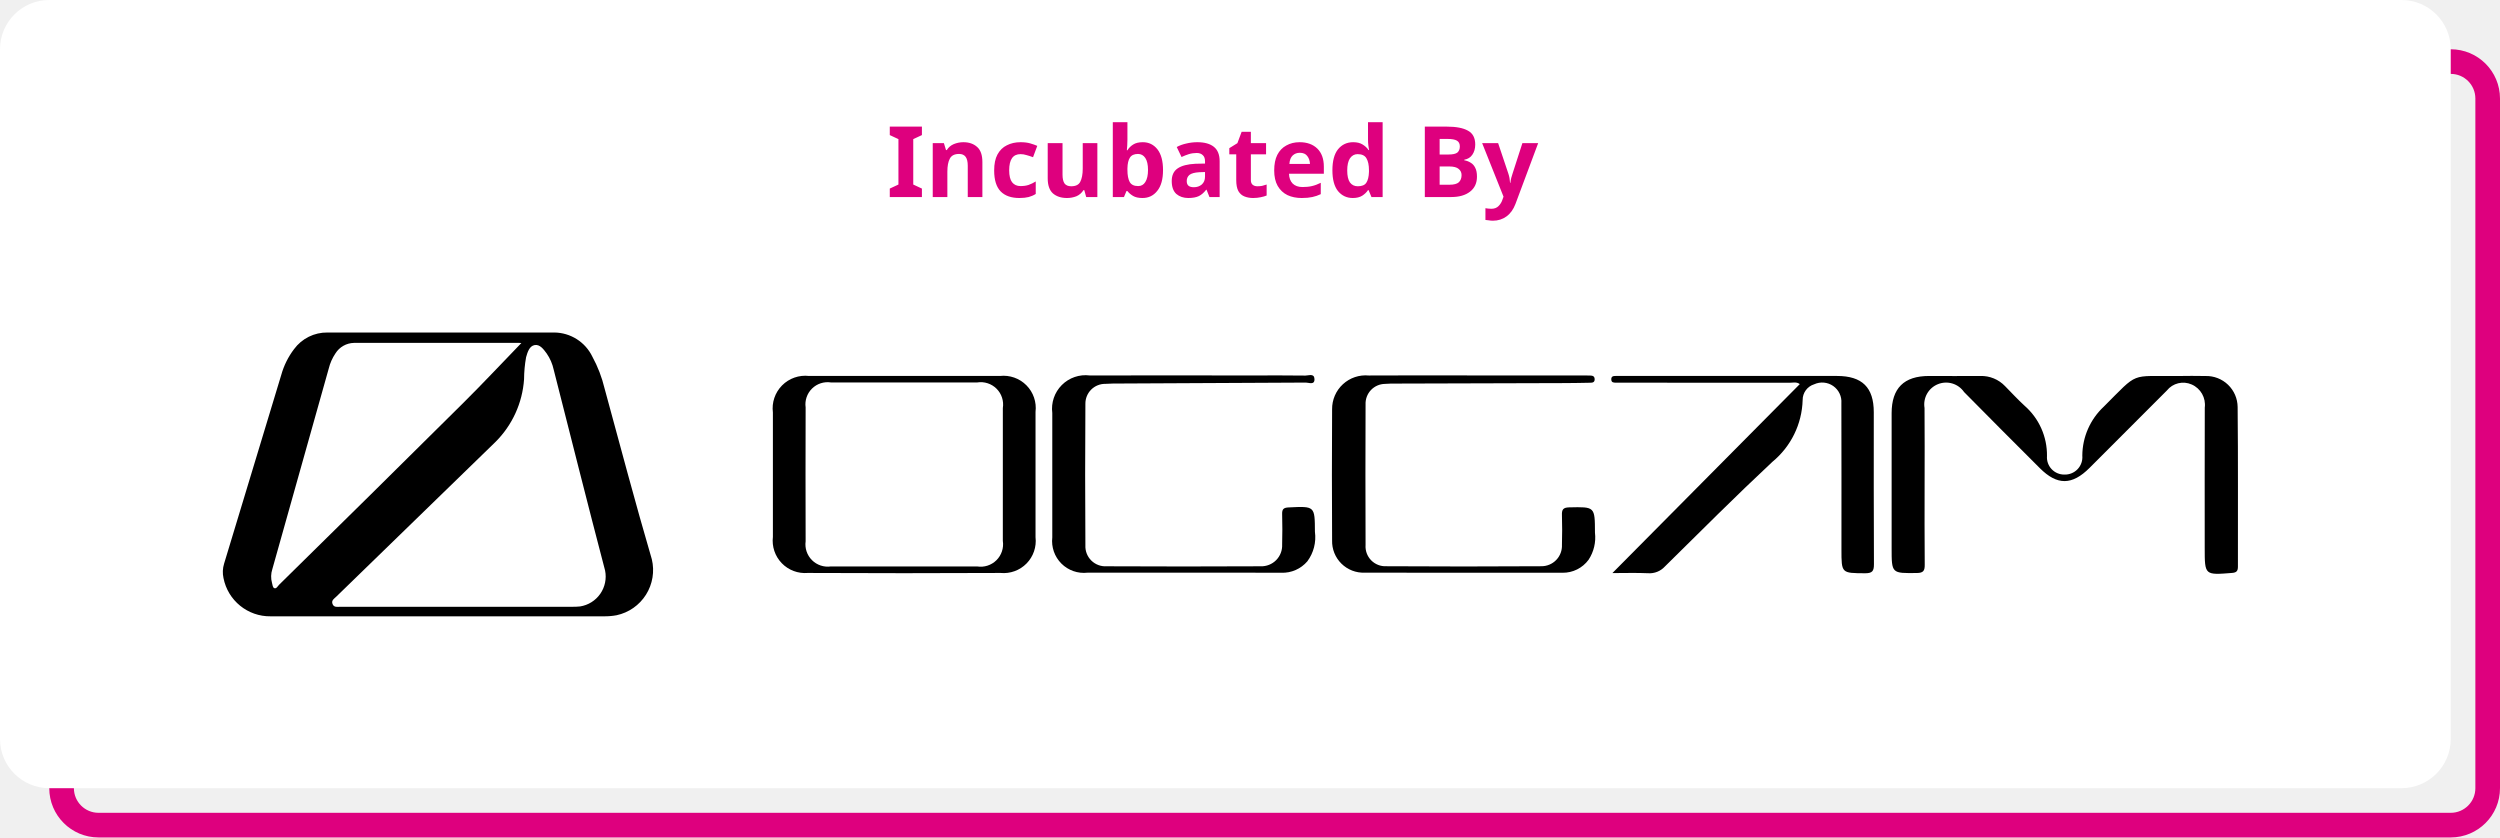
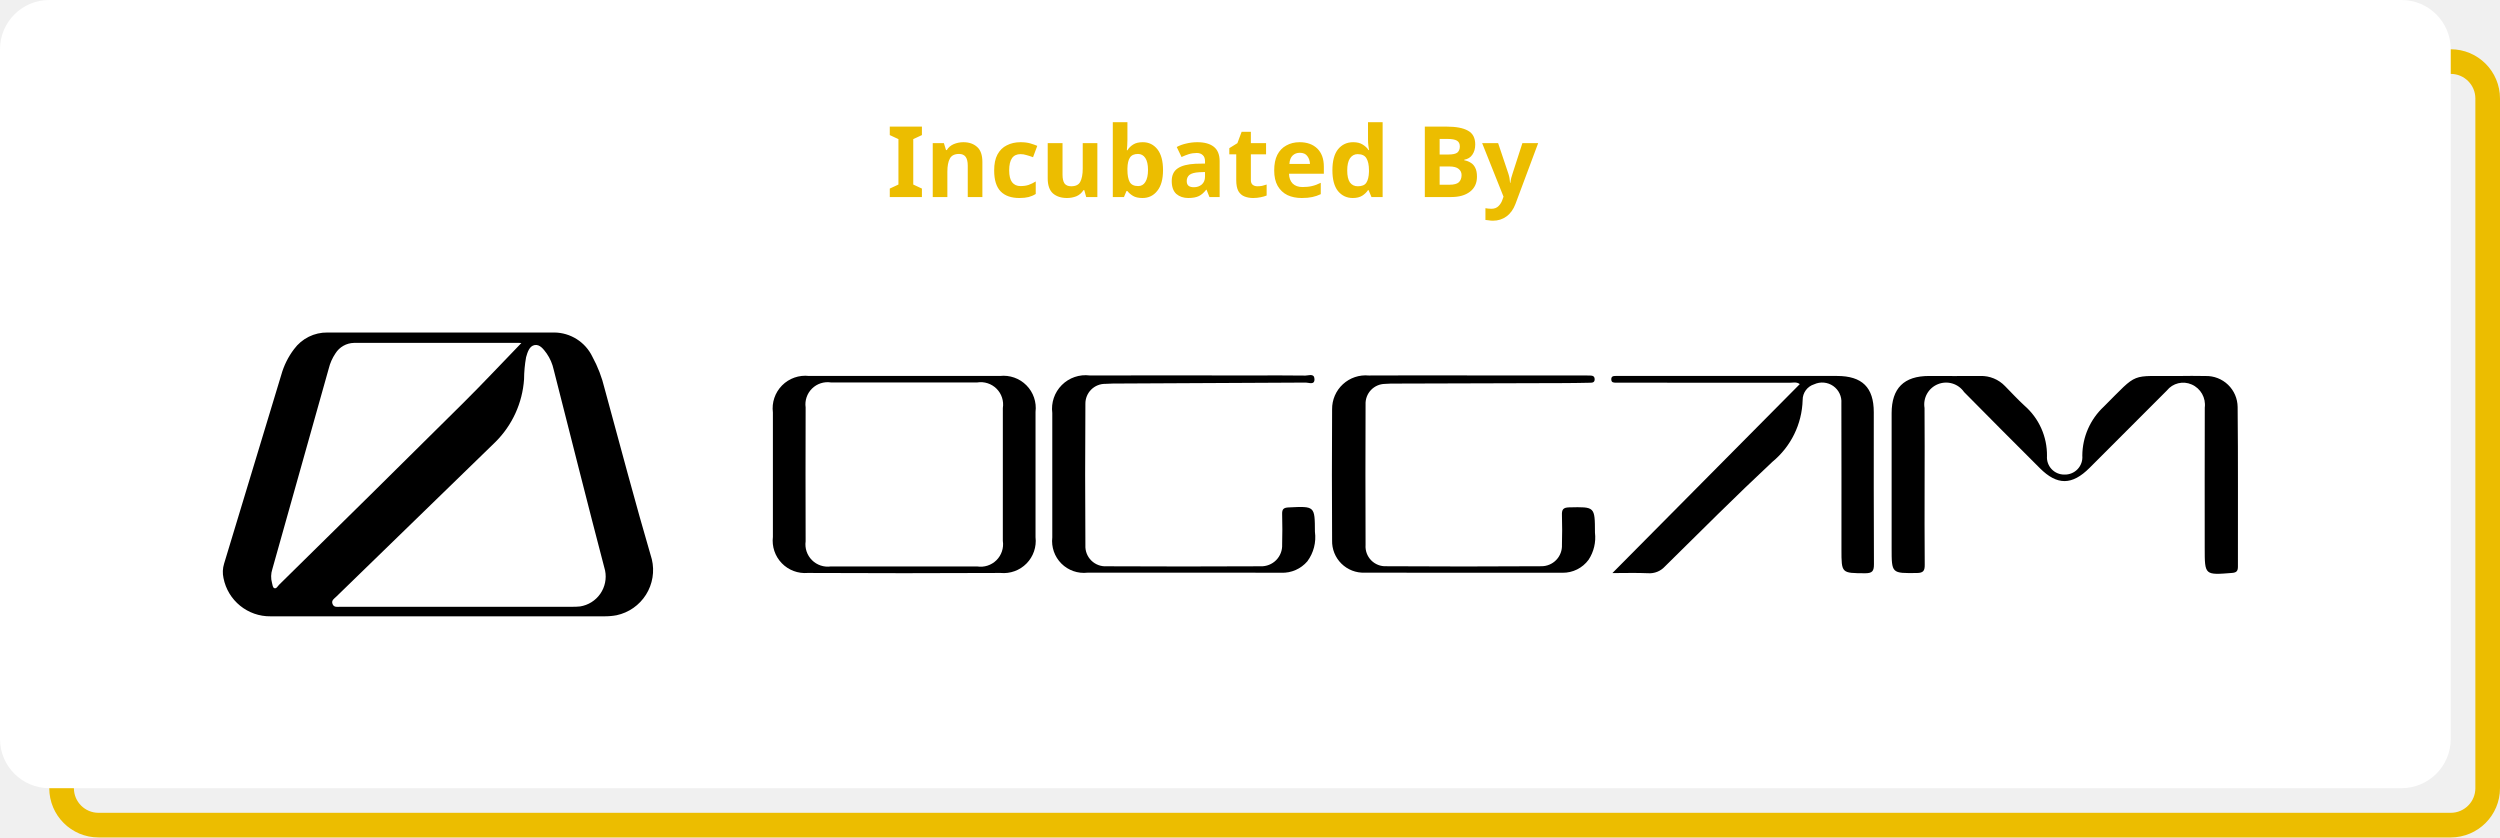
<svg xmlns="http://www.w3.org/2000/svg" width="203" height="68" viewBox="0 0 203 68">
  <g id="Group_46" data-name="Group 46" transform="translate(-709 -661)">
-     <g id="Rectangle_36" data-name="Rectangle 36" transform="translate(713 729) rotate(-90)" fill="none" stroke="#de007e" stroke-width="2">
+     <g id="Rectangle_36" data-name="Rectangle 36" transform="translate(713 729) rotate(-90)" fill="none" stroke="#ECBD00" stroke-width="2">
      <rect width="64" height="199" rx="4" stroke="none" />
      <rect x="1" y="1" width="62" height="197" rx="3" fill="none" />
    </g>
    <rect id="Rectangle_35" data-name="Rectangle 35" width="64" height="199" rx="4" transform="translate(709 725) rotate(-90)" fill="#fff" />
-     <text id="Incubated_By" data-name="Incubated By" transform="translate(781 677)" fill="#de007e" font-size="8" font-family="NeueMachina-Ultrabold, Neue Machina" font-weight="700">
+     <text id="Incubated_By" data-name="Incubated By" transform="translate(781 677)" fill="#ECBD00" font-size="8" font-family="NeueMachina-Ultrabold, Neue Machina" font-weight="700">
      <tspan x="0" y="0">Incubated By</tspan>
    </text>
    <g id="Group_42" data-name="Group 42" transform="translate(60.117 -1.319)">
      <g id="Group_39" data-name="Group 39" transform="translate(711.639 692.778)">
        <path id="Path_196" data-name="Path 196" d="M4008.8,4183.323a2.542,2.542,0,0,0-2.607-2.511c-.746-.017-1.492-.01-2.238,0-3.958.039-3.129-.4-6.022,2.486a5.48,5.48,0,0,0-1.745,3.973,1.414,1.414,0,0,1-1.454,1.544,1.4,1.4,0,0,1-1.415-1.506,5.328,5.328,0,0,0-1.827-4.091c-.547-.5-1.054-1.055-1.578-1.585a2.663,2.663,0,0,0-2.007-.824c-1.389.014-2.778,0-4.167,0-2.036,0-3.034.994-3.036,3.021q0,5.479,0,10.955c0,2.068,0,2.049,2.055,2.023.526-.007.638-.189.633-.672-.022-2.158-.01-4.318-.01-6.479,0-2.083.015-4.166-.006-6.249a1.774,1.774,0,0,1,3.213-1.292q3.062,3.1,6.15,6.178c1.406,1.408,2.614,1.4,4.039-.024q3.137-3.135,6.271-6.276a1.7,1.7,0,0,1,2.021-.494,1.8,1.8,0,0,1,1.062,1.877c-.012,3.805-.006,7.612-.005,11.417,0,2.2,0,2.185,2.221,2.008.379-.03.476-.172.475-.518C4008.816,4191.963,4008.844,4187.644,4008.8,4183.323Z" transform="translate(-3889.86 -4180.739)" />
        <path id="Path_197" data-name="Path 197" d="M3854.562,4183.787c0-2.016-.942-2.945-2.986-2.946h-17.432q-.27,0-.541,0c-.191,0-.364.023-.356.285s.2.256.378.261c.206,0,.412,0,.617,0q6.749,0,13.5.005c.258,0,.545-.09.813.11l-15.218,15.345c1.055,0,1.979-.031,2.9.012a1.68,1.68,0,0,0,1.358-.542c2.892-2.853,5.763-5.728,8.73-8.5a6.739,6.739,0,0,0,2.461-5.019,1.326,1.326,0,0,1,.939-1.282,1.562,1.562,0,0,1,2.206,1.539c.012,3.959.006,7.917.006,11.877,0,1.942,0,1.917,1.919,1.93.592,0,.722-.18.719-.743C3854.552,4192.013,3854.563,4187.9,3854.562,4183.787Z" transform="translate(-3765.167 -4180.772)" />
        <path id="Path_198" data-name="Path 198" d="M3410.684,4180.836c-2.6-.005-5.192,0-7.789,0-2.571,0-5.141,0-7.712,0a2.649,2.649,0,0,0-2.932,2.967q0,5.052,0,10.1a2.628,2.628,0,0,0,2.827,2.929q7.827.038,15.655,0a2.609,2.609,0,0,0,2.844-2.9q.005-5.088,0-10.178A2.618,2.618,0,0,0,3410.684,4180.836Zm.239,13.4a1.823,1.823,0,0,1-2.092,2.067c-1.979.006-3.958,0-5.937,0s-3.958.005-5.937,0a1.812,1.812,0,0,1-2.048-2.041q-.016-5.435,0-10.871a1.8,1.8,0,0,1,2.059-2.028q5.937-.01,11.874,0a1.817,1.817,0,0,1,2.081,2.08Q3410.932,4188.835,3410.922,4194.233Z" transform="translate(-3392.248 -4180.767)" />
        <path id="Path_199" data-name="Path 199" d="M3705.586,4191.282c-.507.011-.6.2-.583.641.026.8.022,1.595,0,2.391a1.664,1.664,0,0,1-1.682,1.748q-6.288.04-12.578,0a1.609,1.609,0,0,1-1.686-1.725q-.022-5.709,0-11.418a1.6,1.6,0,0,1,1.576-1.663c.282-.023.565-.025.848-.025l13.812-.04c.668,0,1.337-.019,2.006-.029.192,0,.364-.031.36-.285s-.168-.293-.363-.3-.412-.006-.617-.007q-4.322,0-8.643,0c-2.906,0-5.813-.016-8.719.005a2.721,2.721,0,0,0-2.977,2.744q-.032,5.322,0,10.647a2.549,2.549,0,0,0,2.65,2.619c5.35.013,10.7,0,16.051.007a2.582,2.582,0,0,0,2.126-1.058,3.292,3.292,0,0,0,.517-2.2C3707.677,4191.216,3707.684,4191.235,3705.586,4191.282Z" transform="translate(-3640.929 -4180.543)" />
        <path id="Path_200" data-name="Path 200" d="M3558.436,4191.143c-.41.02-.53.149-.519.542q.034,1.234,0,2.468a1.688,1.688,0,0,1-1.747,1.769q-6.248.032-12.5,0a1.625,1.625,0,0,1-1.729-1.7q-.04-5.746,0-11.492a1.6,1.6,0,0,1,1.627-1.621c.385-.028.771-.025,1.157-.027q7.558-.034,15.117-.077c.245,0,.723.225.7-.294-.021-.478-.478-.27-.737-.274-1.414-.022-2.828-.01-4.242-.01-4.423,0-8.846-.01-13.268,0a2.723,2.723,0,0,0-3.042,3.05q0,5.052,0,10.105a2.583,2.583,0,0,0,2.86,2.86c2.6.006,5.194,0,7.791,0,2.649,0,5.3-.01,7.946.006a2.656,2.656,0,0,0,2.112-.927,3.278,3.278,0,0,0,.617-2.4C3560.568,4191.026,3560.58,4191.038,3558.436,4191.143Z" transform="translate(-3516.563 -4180.399)" />
      </g>
      <path id="Path_201" data-name="Path 201" d="M3617.038,3870.13c-1.352-4.607-2.574-9.253-3.841-13.885a10.406,10.406,0,0,0-.983-2.556,3.466,3.466,0,0,0-3.108-1.97q-9.2,0-18.4,0a3.312,3.312,0,0,0-2.721,1.352,6.223,6.223,0,0,0-1.035,2.085q-2.327,7.67-4.646,15.34a2.283,2.283,0,0,0-.048,1.155,3.847,3.847,0,0,0,3.835,3.113q6.786.009,13.572,0,6.74,0,13.481,0a5.388,5.388,0,0,0,1.031-.087A3.753,3.753,0,0,0,3617.038,3870.13Zm-30.641,2.353c-.151-.046-.154-.276-.2-.431a1.914,1.914,0,0,1,.024-1.109q2.293-8.146,4.582-16.295a3.816,3.816,0,0,1,.543-1.23,1.818,1.818,0,0,1,1.506-.856q6.717-.006,13.435,0a1.112,1.112,0,0,1,.157.012c-1.565,1.617-3.116,3.275-4.726,4.873q-7.455,7.4-14.948,14.758C3586.657,3872.314,3586.562,3872.531,3586.4,3872.483Zm24.814,1.479a5.463,5.463,0,0,1-.675.028q-4.62,0-9.243,0-4.778,0-9.557,0c-.231,0-.508.072-.624-.227s.138-.434.3-.593q6.461-6.288,12.931-12.566a7.948,7.948,0,0,0,2.321-5.091,10.465,10.465,0,0,1,.165-1.79c.117-.412.265-.905.693-.984s.729.345.979.683a3.671,3.671,0,0,1,.569,1.314c1.387,5.438,2.749,10.884,4.174,16.313A2.458,2.458,0,0,1,3611.212,3873.962Z" transform="translate(-2915.227 -3162.4)" />
    </g>
  </g>
</svg>
